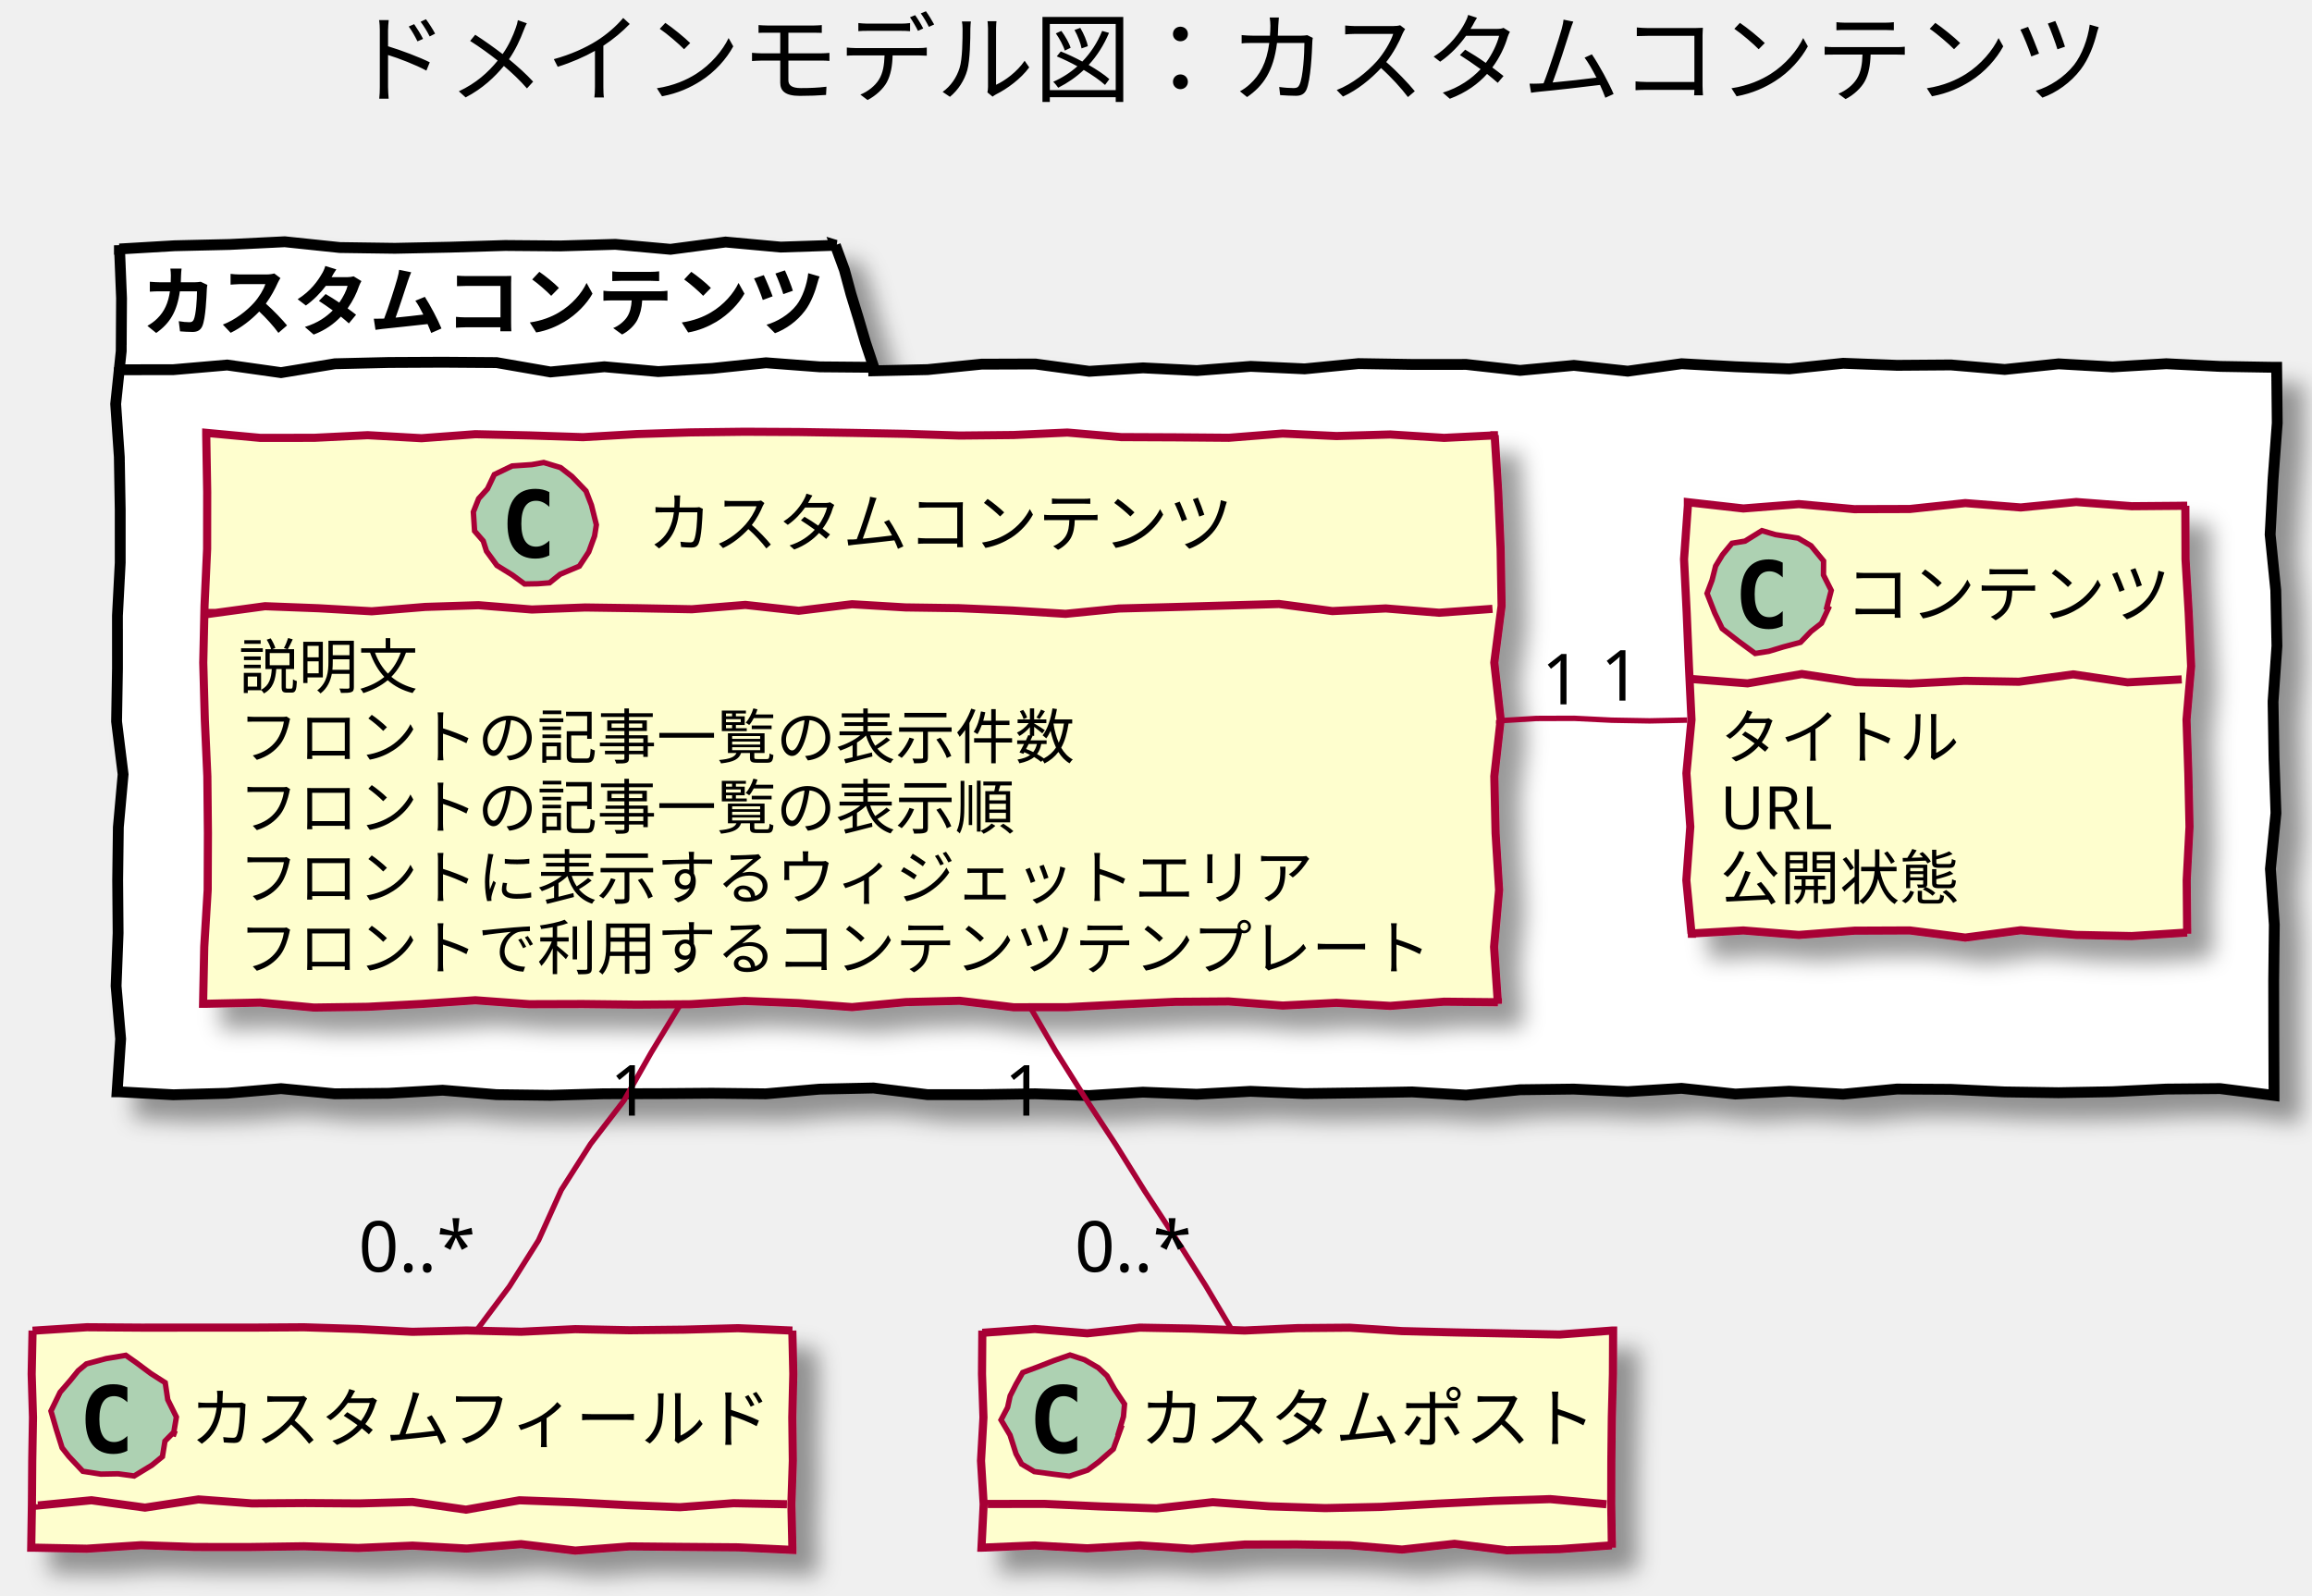
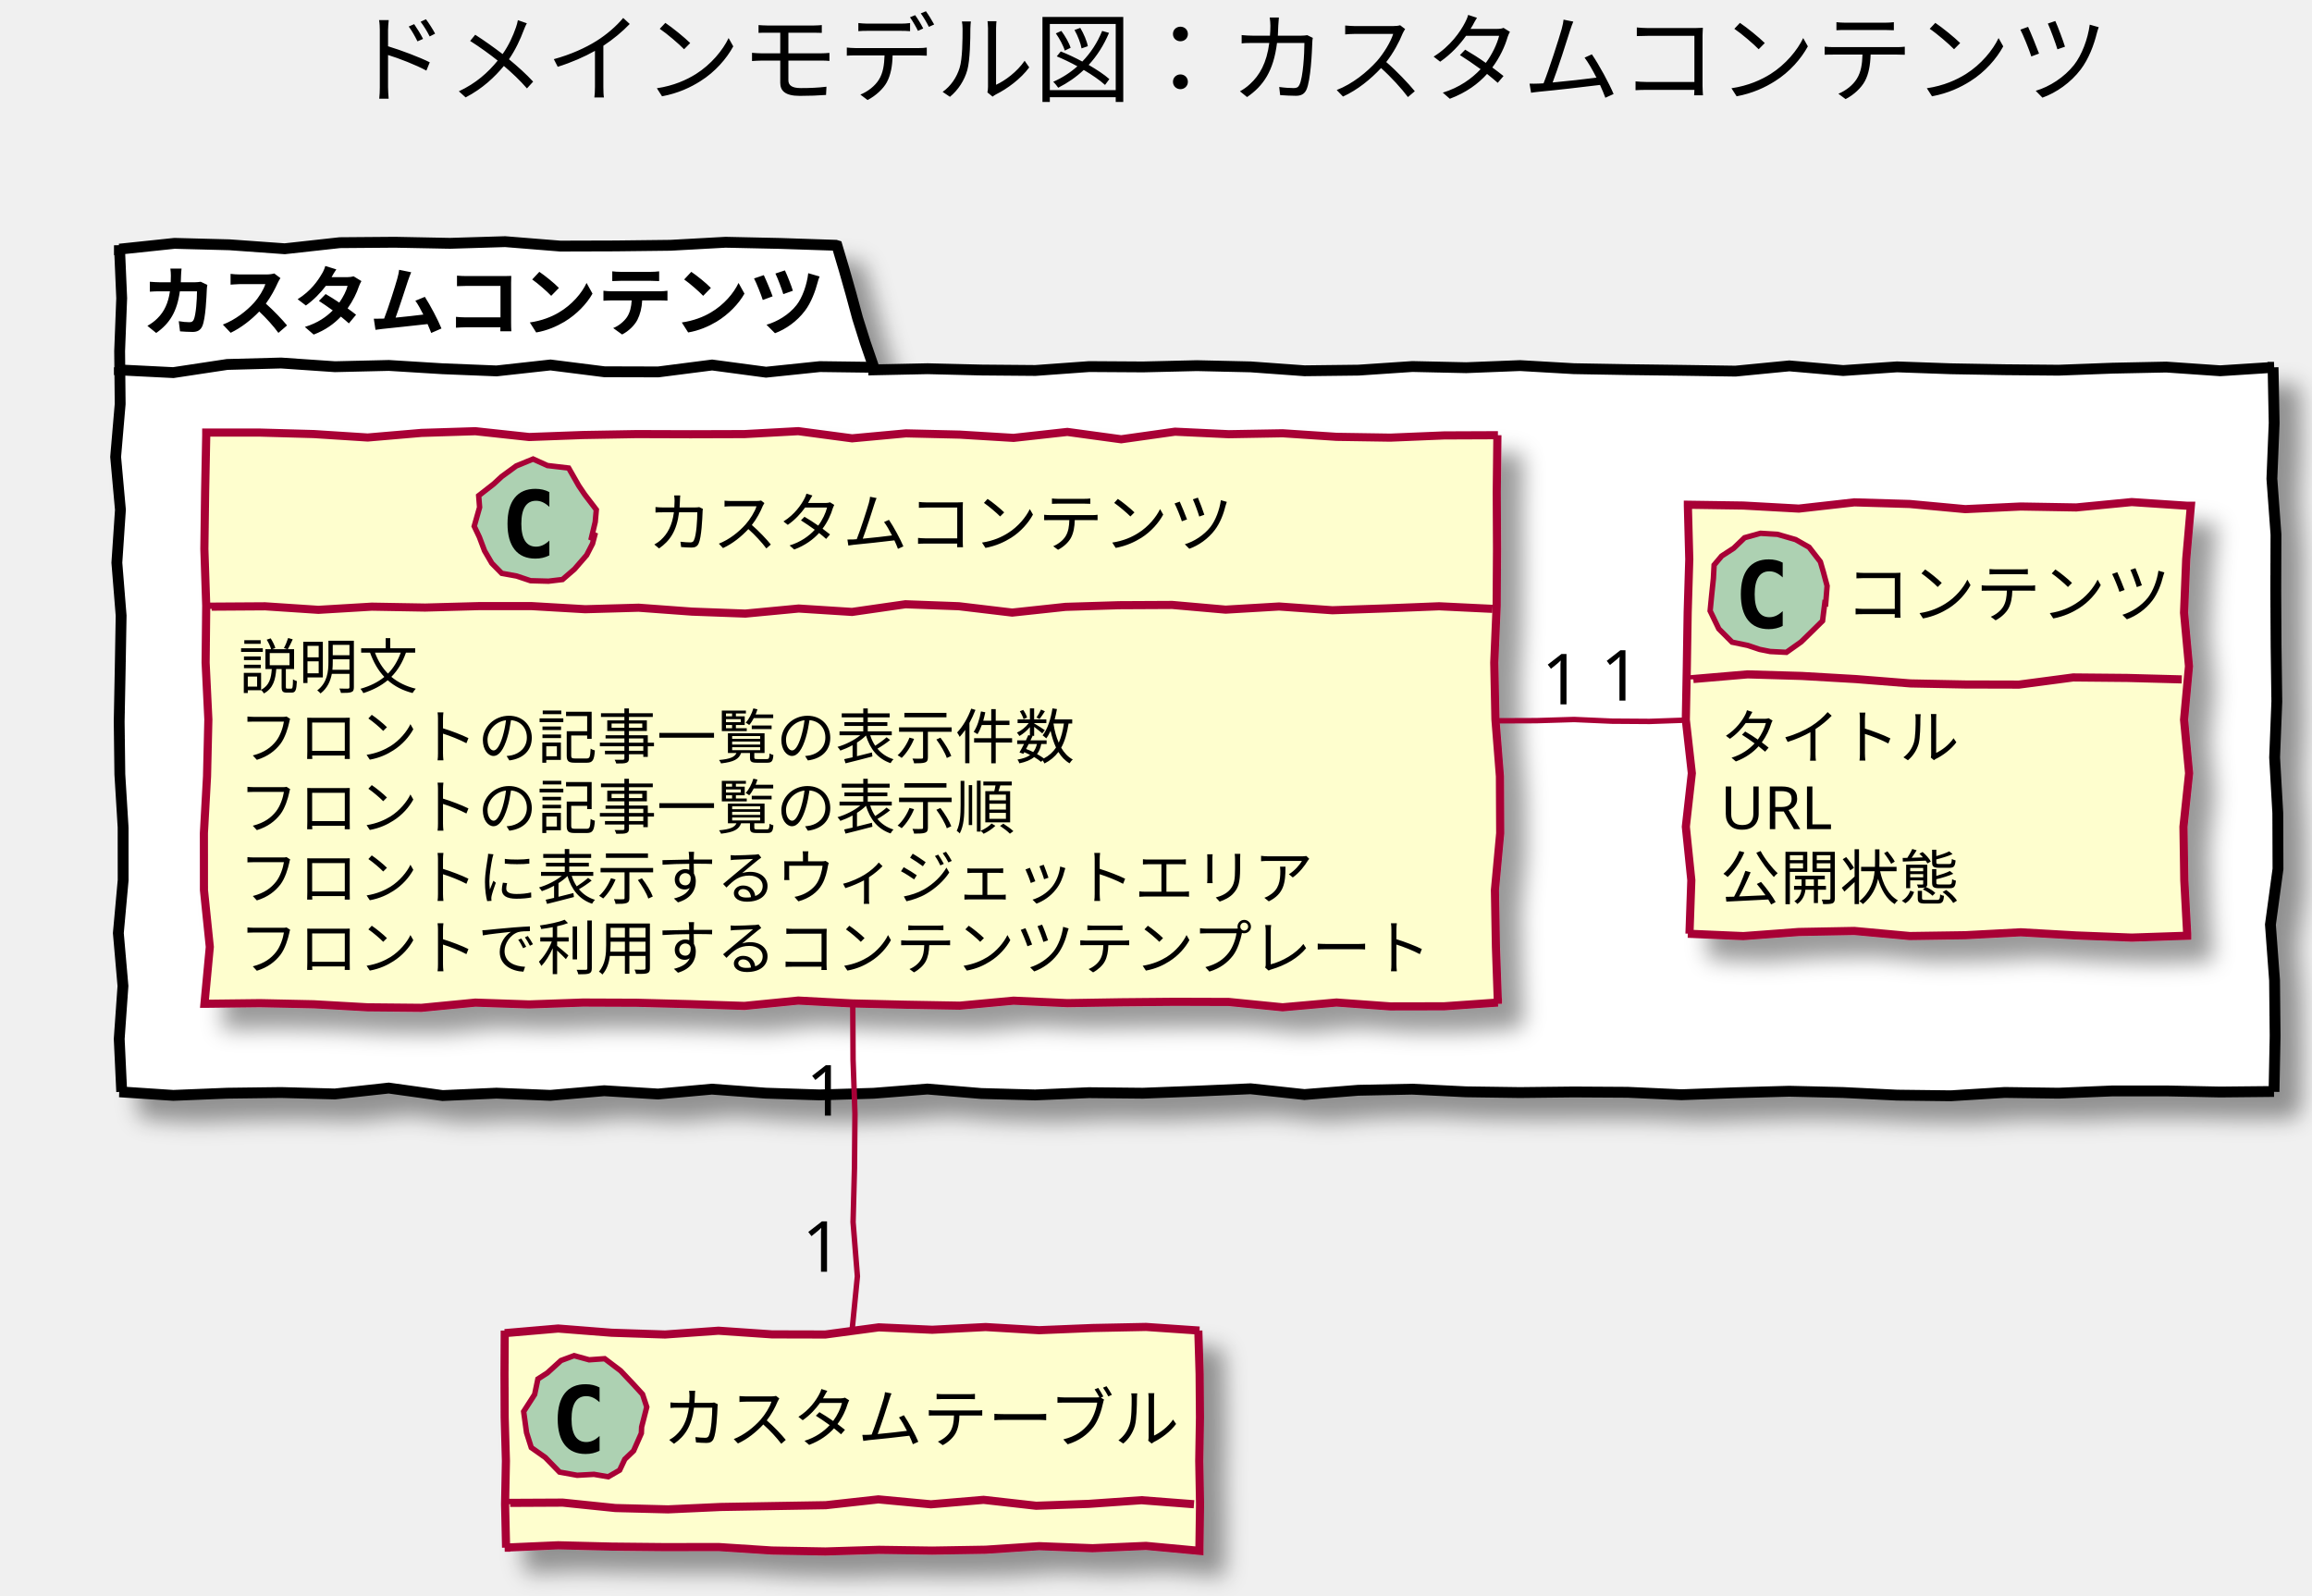
<svg xmlns="http://www.w3.org/2000/svg" contentScriptType="application/ecmascript" contentStyleType="text/css" height="294px" preserveAspectRatio="none" style="width:426px;height:294px;" version="1.1" viewBox="0 0 426 294" width="426px" zoomAndPan="magnify">
  <defs>
-     <filter height="300%" id="f7vpc39" width="300%" x="-1" y="-1">
+     <filter height="300%" id="f1l49xn" width="300%" x="-1" y="-1">
      <feGaussianBlur result="blurOut" stdDeviation="2.0" />
      <feColorMatrix in="blurOut" result="blurOut2" type="matrix" values="0 0 0 0 0 0 0 0 0 0 0 0 0 0 0 0 0 0 .4 0" />
      <feOffset dx="4.0" dy="4.0" in="blurOut2" result="blurOut3" />
      <feBlend in="SourceGraphic" in2="blurOut3" mode="normal" />
    </filter>
  </defs>
  <g>
    <text fill="#000000" font-family="sans-serif" font-size="18" lengthAdjust="spacingAndGlyphs" textLength="324" x="64.5" y="17.402">ドメインモデル図：カスタムコンテンツ</text>
-     <polygon fill="#FFFFFF" filter="url(#f7vpc39)" points="22,45.199,22,45.883,32.154,45.287,42.308,45.051,52.462,44.551,62.615,45.615,72.769,45.758,82.923,45.549,93.077,45.237,103.231,45.322,113.385,45.027,123.538,45.943,133.692,44.601,143.846,45.533,154,45.199,153.915,45.173,155.593,49.757,156.794,54.193,158.174,58.684,159.491,63.156,161,67.688,161,68.33,170.923,68.112,180.846,67.108,190.769,67.076,200.692,68.424,210.615,67.79,220.538,68.29,230.462,67.513,240.385,67.974,250.308,67.004,260.231,67.16,270.154,67.154,280.077,68.26,290,67.329,299.923,68.401,309.846,67.024,319.769,67.581,329.692,67.976,339.615,66.943,349.538,67.321,359.462,67.248,369.385,68.087,379.308,67.05,389.231,67.614,399.154,67.026,409.077,67.523,419,67.688,419.488,67.688,419.595,77.958,418.831,88.228,418.288,98.498,419.324,108.768,419.539,119.038,418.824,129.308,418.999,139.578,419.358,149.849,418.34,160.119,419.055,170.389,418.942,180.659,418.963,190.929,419,201.199,419,201.866,409.075,200.606,399.15,200.693,389.225,201.183,379.3,201.364,369.375,201.22,359.45,200.744,349.525,200.687,339.6,201.636,329.675,201.088,319.75,201.611,309.825,200.556,299.9,201.171,289.975,200.696,280.05,200.817,270.125,201.812,260.2,201.22,250.275,201.399,240.35,201.531,230.425,201.107,220.5,201.649,210.575,201.265,200.65,201.889,190.725,201.563,180.8,201.72,170.875,201.719,160.95,200.493,151.025,200.706,141.1,201.569,131.175,201.459,121.25,201.538,111.325,201.557,101.4,201.843,91.475,201.72,81.55,200.903,71.625,201.474,61.7,201.566,51.775,200.61,41.85,201.469,31.925,201.742,22,201.199,21.581,201.199,22.23,191.449,21.393,181.699,21.762,171.949,21.682,162.199,21.805,152.449,22.683,142.699,21.48,132.949,21.645,123.199,21.642,113.449,22.15,103.699,22.149,93.949,21.984,84.199,21.315,74.449,22.334,64.699,22.395,54.949,22,45.199" style="stroke: #000000; stroke-width: 2.0;" />
-     <path d="M22,67.688 L22,68.137 L31.929,68.124 L41.857,67.265 L51.786,68.669 L61.714,67.034 L71.643,66.797 L81.571,66.748 L91.5,66.819 L101.429,68.546 L111.357,67.585 L121.286,68.475 L131.214,67.894 L141.143,66.852 L151.071,67.602 L161,67.688 " fill="#FFFFFF" style="stroke: #000000; stroke-width: 2.0;" />
+     <polygon fill="#FFFFFF" filter="url(#f1l49xn)" points="22,45.199,22,45.915,32.154,44.846,42.308,45.111,52.462,45.84,62.615,44.72,72.769,44.641,82.923,44.839,93.077,44.531,103.231,45.349,113.385,45.319,123.538,45.202,133.692,44.643,143.846,44.863,154,45.199,154.222,45.268,155.553,49.745,156.816,54.2,158.016,58.635,159.433,63.138,161,67.688,161,68.156,170.923,67.948,180.846,68.188,190.769,68.272,200.692,67.554,210.615,67.617,220.538,67.382,230.462,67.609,240.385,68.327,250.308,68.21,260.231,67.542,270.154,67.759,280.077,67.37,290,67.941,299.923,68.115,309.846,68.243,319.769,68.391,329.692,67.426,339.615,68.284,349.538,67.606,359.462,67.957,369.385,68.131,379.308,68.22,389.231,67.847,399.154,67.642,409.077,68.327,419,67.688,418.827,67.688,419.026,77.958,418.61,88.228,419.362,98.498,419.327,108.768,419.381,119.038,419.518,129.308,419.112,139.578,419.698,149.849,419.733,160.119,418.339,170.389,419.1,180.659,419.204,190.929,419,201.199,419,201.138,409.075,201.235,399.15,201.034,389.225,201.037,379.3,201.452,369.375,201.318,359.45,201.93,349.525,201.811,339.6,201.327,329.675,201.091,319.75,201.372,309.825,201.738,299.9,201.287,289.975,201.228,280.05,201.336,270.125,201.199,260.2,200.711,250.275,200.914,240.35,201.703,230.425,200.638,220.5,201.077,210.575,201.457,200.65,201.357,190.725,201.777,180.8,201.51,170.875,200.688,160.95,201.47,151.025,201.77,141.1,201.449,131.175,200.706,121.25,201.606,111.325,200.999,101.4,201.852,91.475,201.448,81.55,201.888,71.625,200.508,61.7,201.596,51.775,201.329,41.85,201.455,31.925,201.857,22,201.199,22.426,201.199,21.966,191.449,22.656,181.699,21.805,171.949,22.692,162.199,22.682,152.449,22.083,142.699,21.96,132.949,22.149,123.199,22.319,113.449,21.533,103.699,22.189,93.949,21.308,84.199,22.143,74.449,22.044,64.699,22.423,54.949,22,45.199" style="stroke: #000000; stroke-width: 2.0;" />
+     <path d="M22,67.688 L22,68.168 L31.929,68.665 L41.857,67.162 L51.786,66.895 L61.714,67.576 L71.643,67.344 L81.571,67.954 L91.5,68.352 L101.429,67.257 L111.357,68.509 L121.286,68.537 L131.214,67.263 L141.143,68.588 L151.071,67.557 L161,67.688 " fill="#FFFFFF" style="stroke: #000000; stroke-width: 2.0;" />
    <text fill="#000000" font-family="sans-serif" font-size="14" font-weight="bold" lengthAdjust="spacingAndGlyphs" textLength="126" x="26" y="60.734">カスタムコンテンツ</text>
-     <polygon fill="#FEFECE" filter="url(#f7vpc39)" points="38,80.199,38,79.764,47.917,80.688,57.833,80.683,67.75,80.195,77.667,80.753,87.583,80.014,97.5,80.237,107.417,80.561,117.333,79.99,127.25,79.681,137.167,79.562,147.083,79.612,157,79.77,166.917,79.949,176.833,80.263,186.75,80.165,196.667,79.71,206.583,80.55,216.5,80.592,226.417,80.674,236.333,79.89,246.25,80.354,256.167,80.066,266.083,80.69,276,80.199,275.403,80.199,276.055,90.677,276.5,101.154,276.68,111.632,275.334,122.109,276.509,132.587,275.337,143.065,275.573,153.542,276.219,164.019,275.293,174.497,276,184.975,276,184.692,266.083,184.594,256.167,185.367,246.25,184.802,236.333,185.305,226.417,184.545,216.5,184.617,206.583,185.093,196.667,185.609,186.75,185.62,176.833,184.425,166.917,184.666,157,185.59,147.083,184.852,137.167,184.454,127.25,185.059,117.333,185.137,107.417,185.023,97.5,185.053,87.583,184.328,77.667,185.005,67.75,185.534,57.833,185.673,47.917,184.75,38,184.975,37.42,184.975,37.633,174.497,38.267,164.019,38.31,153.542,38.205,143.065,37.739,132.587,37.451,122.109,37.687,111.632,38.162,101.154,38.177,90.677,38,80.199" style="stroke: #A80036; stroke-width: 1.5;" />
-     <polygon fill="#ADD1B2" points="109.554,98.779,108.483,101.71,106.749,104.335,103.214,105.825,101.259,107.403,99.106,107.57,96.652,107.615,94.4,105.959,91.556,104.199,89.634,101.562,89.038,99.688,87.446,97.859,87.219,94.341,88.193,91.886,89.825,90.083,91.079,87.447,94.359,85.868,97.979,85.621,100.178,85.228,103.285,86.165,105.394,87.804,107.972,90.477,108.983,93.101,109.885,96.713" style="stroke: #A80036; stroke-width: 1.0;" />
+     <polygon fill="#FEFECE" filter="url(#f1l49xn)" points="38,80.199,38,79.71,47.917,79.716,57.833,79.991,67.75,80.624,77.667,79.775,87.583,79.462,97.5,80.531,107.417,80.165,117.333,79.995,127.25,80.026,137.167,79.996,147.083,79.454,157,80.775,166.917,79.86,176.833,80.091,186.75,80.694,196.667,79.596,206.583,80.949,216.5,79.55,226.417,80.017,236.333,79.844,246.25,80.498,256.167,80.649,266.083,80.239,276,80.199,275.905,80.199,275.785,90.677,275.835,101.154,275.767,111.632,275.326,122.109,275.544,132.587,276.369,143.065,276.42,153.542,275.448,164.019,275.632,174.497,276,184.975,276,184.747,266.083,185.44,256.167,185.459,246.25,184.742,236.333,185.624,226.417,184.639,216.5,184.608,206.583,184.698,196.667,184.856,186.75,184.403,176.833,185.323,166.917,185.149,157,184.909,147.083,184.385,137.167,185.368,127.25,185.047,117.333,184.787,107.417,184.749,97.5,185.095,87.583,184.761,77.667,185.722,67.75,185.628,57.833,185.068,47.917,184.859,38,184.975,37.674,184.975,38.659,174.497,37.579,164.019,37.57,153.542,38.147,143.065,38.392,132.587,37.886,122.109,37.997,111.632,37.656,101.154,37.795,90.677,38,80.199" style="stroke: #A80036; stroke-width: 1.5;" />
+     <polygon fill="#ADD1B2" points="109.707,98.176,109.178,100.191,108.097,102.294,105.847,104.887,103.644,106.792,101.053,107.101,97.758,107.013,95.193,106.153,92.452,105.654,90.626,103.799,89.28,101.498,88.326,98.97,87.377,96.976,88.368,93.492,88.199,91.343,90.972,89.179,92.43,87.829,95.119,85.864,98.227,84.591,100.869,85.79,104.781,86.25,106.645,89.516,107.732,91.126,109.876,93.929,109.676,96.185,108.873,99.535" style="stroke: #A80036; stroke-width: 1.0;" />
    <path d="M101.223,102.342 Q100.642,102.641 100.003,102.79 Q99.364,102.94 98.658,102.94 Q96.151,102.94 94.832,101.288 Q93.512,99.636 93.512,96.515 Q93.512,93.386 94.832,91.734 Q96.151,90.082 98.658,90.082 Q99.364,90.082 100.011,90.231 Q100.659,90.381 101.223,90.68 L101.223,93.402 Q100.592,92.821 99.999,92.552 Q99.405,92.282 98.774,92.282 Q97.43,92.282 96.745,93.348 Q96.06,94.415 96.06,96.515 Q96.06,98.607 96.745,99.674 Q97.43,100.74 98.774,100.74 Q99.405,100.74 99.999,100.471 Q100.592,100.201 101.223,99.62 Z " />
    <text fill="#000000" font-family="sans-serif" font-size="12" lengthAdjust="spacingAndGlyphs" textLength="108" x="119.25" y="100.734">カスタムコンテンツ</text>
-     <path d="M39,112.199 L39,113.051 L48.833,111.713 L58.667,112.088 L68.5,112.647 L78.333,111.845 L88.167,111.527 L98,112.319 L107.833,111.946 L117.667,112.085 L127.5,112.272 L137.333,111.472 L147.167,112.553 L157,111.35 L166.833,111.935 L176.667,112.072 L186.5,112.503 L196.333,113.118 L206.167,112.136 L216,111.874 L225.833,111.589 L235.667,111.305 L245.5,112.612 L255.333,112.123 L265.167,112.915 L275,112.199 " fill="#FEFECE" style="stroke: #A80036; stroke-width: 1.5;" />
+     <path d="M39,112.199 L39,111.794 L48.833,111.73 L58.667,112.38 L68.5,111.795 L78.333,111.962 L88.167,111.696 L98,111.695 L107.833,112.266 L117.667,111.989 L127.5,112.709 L137.333,113.073 L147.167,112.141 L157,112.766 L166.833,111.353 L176.667,111.715 L186.5,112.886 L196.333,111.832 L206.167,111.528 L216,111.479 L225.833,112.345 L235.667,111.766 L245.5,112.456 L255.333,112.117 L265.167,111.725 L275,112.199 " fill="#FEFECE" style="stroke: #A80036; stroke-width: 1.5;" />
    <text fill="#000000" font-family="sans-serif" font-size="11" lengthAdjust="spacingAndGlyphs" textLength="33" x="44" y="126.834">説明文</text>
    <text fill="#000000" font-family="sans-serif" font-size="11" lengthAdjust="spacingAndGlyphs" textLength="154" x="44" y="139.789">フロントの記事一覧の表示件数</text>
    <text fill="#000000" font-family="sans-serif" font-size="11" lengthAdjust="spacingAndGlyphs" textLength="143" x="44" y="152.744">フロントの記事一覧の表示順</text>
    <text fill="#000000" font-family="sans-serif" font-size="11" lengthAdjust="spacingAndGlyphs" textLength="198" x="44" y="165.699">フロントに表示するウィジェットエリア</text>
    <text fill="#000000" font-family="sans-serif" font-size="11" lengthAdjust="spacingAndGlyphs" textLength="220" x="44" y="178.654">フロントで利用するコンテンツテンプレート</text>
-     <polygon fill="#FEFECE" filter="url(#f7vpc39)" points="311,93.199,311,92.547,321.222,93.701,331.444,92.895,341.667,93.829,351.889,93.799,362.111,92.708,372.333,93.515,382.556,92.51,392.778,93.285,403,93.199,402.659,93.199,402.697,103.057,403.279,112.915,403.728,122.774,402.883,132.632,403.212,142.49,403.431,152.348,402.914,162.206,403,172.065,403,171.848,392.778,172.501,382.556,172.289,372.333,171.423,362.111,172.779,351.889,171.463,341.667,171.507,331.444,172.292,321.222,171.465,311,172.065,311.673,172.065,310.719,162.206,311.446,152.348,310.732,142.49,311.668,132.632,311.196,122.774,310.783,112.915,310.296,103.057,311,93.199" style="stroke: #A80036; stroke-width: 1.5;" />
-     <polygon fill="#ADD1B2" points="337.083,111.707,335.617,114.856,333.686,116.36,331.756,118.367,328.58,119.216,325.899,120.028,323.397,120.421,320.259,118.113,317.328,115.84,315.946,112.961,314.534,109.353,315.452,106.927,316.114,104.32,317.38,102.231,319.127,100.114,321.539,99.714,324.645,97.788,327.118,98.519,329.146,98.833,331.305,99.162,333.69,100.565,336.006,103.372,335.985,105.957,337.415,108.799,336.489,112.368" style="stroke: #A80036; stroke-width: 1.0;" />
+     <polygon fill="#FEFECE" filter="url(#f1l49xn)" points="311,93.199,311,93.012,321.222,93.161,331.444,93.724,341.667,92.574,351.889,92.876,362.111,93.823,372.333,93.34,382.556,93.512,392.778,92.521,403,93.199,403.683,93.199,402.821,103.057,402.425,112.915,403.332,122.774,402.426,132.632,403.353,142.49,402.315,152.348,402.469,162.206,403,172.065,403,172.437,392.778,172.78,382.556,172.385,372.333,171.802,362.111,172.341,351.889,172.492,341.667,171.552,331.444,171.743,321.222,172.505,311,172.065,311.295,172.065,311.637,162.206,310.625,152.348,311.731,142.49,310.622,132.632,310.809,122.774,310.964,112.915,311.259,103.057,311,93.199" style="stroke: #A80036; stroke-width: 1.5;" />
+     <polygon fill="#ADD1B2" points="336.226,111.132,335.816,114.416,334.007,116.202,331.878,118.282,329.157,120.212,326.174,120.061,324.222,119.673,322.051,118.94,319.15,118.337,316.705,115.89,315.102,112.57,315.375,109.748,315.702,106.612,315.835,104.118,317.228,102.462,319.445,101.022,321.45,99.09,324.376,98.275,327.506,98.463,330.852,99.434,333.332,100.838,335.412,103.513,335.96,105.388,336.656,107.974,336.402,111.184" style="stroke: #A80036; stroke-width: 1.0;" />
    <path d="M328.473,115.342 Q327.892,115.641 327.253,115.79 Q326.614,115.94 325.908,115.94 Q323.401,115.94 322.082,114.288 Q320.762,112.636 320.762,109.515 Q320.762,106.386 322.082,104.734 Q323.401,103.082 325.908,103.082 Q326.614,103.082 327.261,103.231 Q327.909,103.381 328.473,103.68 L328.473,106.402 Q327.842,105.821 327.249,105.552 Q326.655,105.282 326.024,105.282 Q324.68,105.282 323.995,106.348 Q323.31,107.415 323.31,109.515 Q323.31,111.607 323.995,112.674 Q324.68,113.74 326.024,113.74 Q326.655,113.74 327.249,113.471 Q327.842,113.201 328.473,112.62 Z " />
    <text fill="#000000" font-family="sans-serif" font-size="12" lengthAdjust="spacingAndGlyphs" textLength="60" x="340" y="113.734">コンテンツ</text>
-     <path d="M312,125.199 L312,125.153 L322,125.933 L332,124.208 L342,125.708 L352,125.978 L362,125.465 L372,125.632 L382,124.274 L392,125.74 L402,125.199 " fill="#FEFECE" style="stroke: #A80036; stroke-width: 1.5;" />
+     <path d="M312,125.199 L312,125.126 L322,124.273 L332,124.564 L342,125.142 L352,125.939 L362,126.136 L372,126.161 L382,124.838 L392,124.931 L402,125.199 " fill="#FEFECE" style="stroke: #A80036; stroke-width: 1.5;" />
    <text fill="#000000" font-family="sans-serif" font-size="11" lengthAdjust="spacingAndGlyphs" textLength="44" x="317" y="139.834">タイトル</text>
    <text fill="#000000" font-family="sans-serif" font-size="11" lengthAdjust="spacingAndGlyphs" textLength="21" x="317" y="152.789">URL</text>
    <text fill="#000000" font-family="sans-serif" font-size="11" lengthAdjust="spacingAndGlyphs" textLength="44" x="317" y="165.744">公開状態</text>
-     <polygon fill="#FEFECE" filter="url(#f7vpc39)" points="6,245.199,6,245.225,16,244.584,26,244.655,36,244.654,46,244.654,56,244.591,66,244.908,76,245.427,86,245.181,96,245.417,106,244.936,116,245.137,126,245.03,136,244.758,146,245.199,145.991,245.199,146.17,253.199,145.985,261.199,146.083,269.199,145.818,277.199,146,285.199,146,285.615,136,285.144,126,285.065,116,284.97,106,285.745,96,284.552,86,285.37,76,284.828,66,285.26,56,284.947,46,285.09,36,285.084,26,284.746,16,285.395,6,285.199,5.753,285.199,5.881,277.199,5.941,269.199,6.077,261.199,5.837,253.199,6,245.199" style="stroke: #A80036; stroke-width: 1.5;" />
-     <polygon fill="#ADD1B2" points="32.283,263.65,30.395,265.57,29.93,268.421,27.987,270.003,24.713,271.996,21.763,271.591,18.591,271.651,15.264,271.128,12.696,268.397,11.439,266.797,10.36,263.356,9.392,260.028,11.078,256.555,12.927,254.419,14.407,252.594,15.918,251.339,19.545,250.363,23.184,249.754,25.121,251.116,27.792,253.109,30.445,254.802,30.913,257.932,32.502,261.131,31.901,264.666" style="stroke: #A80036; stroke-width: 1.0;" />
-     <path d="M23.473,267.342 Q22.892,267.641 22.253,267.791 Q21.614,267.94 20.908,267.94 Q18.401,267.94 17.081,266.288 Q15.762,264.636 15.762,261.515 Q15.762,258.386 17.081,256.734 Q18.401,255.082 20.908,255.082 Q21.614,255.082 22.261,255.231 Q22.909,255.381 23.473,255.68 L23.473,258.402 Q22.842,257.821 22.249,257.551 Q21.655,257.282 21.024,257.282 Q19.68,257.282 18.995,258.348 Q18.31,259.415 18.31,261.515 Q18.31,263.607 18.995,264.674 Q19.68,265.74 21.024,265.74 Q21.655,265.74 22.249,265.471 Q22.842,265.201 23.473,264.62 Z " />
-     <text fill="#000000" font-family="sans-serif" font-size="12" lengthAdjust="spacingAndGlyphs" textLength="108" x="35" y="265.734">カスタムフィールド</text>
-     <path d="M7,277.199 L7,277.426 L16.857,276.469 L26.714,277.822 L36.571,276.317 L46.429,277.05 L56.286,276.984 L66.143,277.053 L76,276.779 L85.857,278.198 L95.714,276.474 L105.571,276.835 L115.429,277.356 L125.286,277.747 L135.143,277.012 L145,277.199 " fill="#FEFECE" style="stroke: #A80036; stroke-width: 1.5;" />
-     <polygon fill="#FEFECE" filter="url(#f7vpc39)" points="181,245.199,181,245.609,190.667,244.907,200.333,245.704,210,244.655,219.667,244.835,229.333,245.187,239,244.746,248.667,244.665,258.333,245.296,268,245.538,277.667,245.73,287.333,245.927,297,245.199,297.224,245.199,297.191,253.199,296.989,261.199,296.9,269.199,296.88,277.199,297,285.199,297,284.775,287.333,285.472,277.667,285.693,268,284.493,258.333,285.554,248.667,284.759,239,284.605,229.333,284.625,219.667,285.413,210,284.779,200.333,285.324,190.667,284.793,181,285.199,180.845,285.199,181.245,277.199,180.757,269.199,181.209,261.199,180.94,253.199,181,245.199" style="stroke: #A80036; stroke-width: 1.5;" />
-     <polygon fill="#ADD1B2" points="206.395,263.569,205.137,267.033,202.415,269.42,200.395,270.919,197.034,272.032,194.183,271.673,190.584,271.185,188.234,269.796,187.208,267.902,186.106,264.455,184.448,261.663,185.656,259.364,186.124,257.238,187.229,255.053,188.443,252.926,191.316,251.855,194.161,250.742,197.159,249.701,199.837,250.578,202.352,252.034,203.975,253.539,205.352,255.972,207.203,258.747,207.007,261.05,206.23,263.631" style="stroke: #A80036; stroke-width: 1.0;" />
-     <path d="M198.473,267.342 Q197.892,267.641 197.253,267.791 Q196.614,267.94 195.908,267.94 Q193.401,267.94 192.082,266.288 Q190.762,264.636 190.762,261.515 Q190.762,258.386 192.082,256.734 Q193.401,255.082 195.908,255.082 Q196.614,255.082 197.261,255.231 Q197.909,255.381 198.473,255.68 L198.473,258.402 Q197.842,257.821 197.249,257.551 Q196.655,257.282 196.024,257.282 Q194.68,257.282 193.995,258.348 Q193.31,259.415 193.31,261.515 Q193.31,263.607 193.995,264.674 Q194.68,265.74 196.024,265.74 Q196.655,265.74 197.249,265.471 Q197.842,265.201 198.473,264.62 Z " />
-     <text fill="#000000" font-family="sans-serif" font-size="12" lengthAdjust="spacingAndGlyphs" textLength="84" x="210" y="265.734">カスタムポスト</text>
-     <path d="M182,277.199 L182,277.151 L192.364,277.134 L202.727,277.605 L213.091,277.969 L223.454,276.822 L233.818,277.58 L244.182,277.916 L254.546,277.685 L264.909,277.094 L275.273,276.586 L285.636,276.257 L296,277.199 " fill="#FEFECE" style="stroke: #A80036; stroke-width: 1.5;" />
-     <path d="M276.14,132.699 L276.14,132.825 L283.088,132.397 L290.036,132.372 L296.984,132.718 L303.932,132.842 L310.88,132.699 " fill="none" style="stroke: #A80036; stroke-width: 1.0;" />
+     <polygon fill="#FEFECE" filter="url(#f1l49xn)" points="93,245.199,93,245.669,102.846,244.823,112.692,245.596,122.538,245.921,132.385,245.224,142.231,245.897,152.077,245.921,161.923,244.603,171.769,245.048,181.615,244.548,191.462,245.13,201.308,244.725,211.154,244.527,221,245.199,220.798,245.199,221.037,253.199,221.102,261.199,220.968,269.199,221.117,277.199,221,285.199,221,285.792,211.154,284.876,201.308,285.304,191.462,284.928,181.615,285.581,171.769,285.745,161.923,285.604,152.077,285.906,142.231,285.729,132.385,285.086,122.538,285.104,112.692,285.006,102.846,284.763,93,285.199,93.247,285.199,93.065,277.199,93.218,269.199,92.989,261.199,92.955,253.199,93,245.199" style="stroke: #A80036; stroke-width: 1.5;" />
+     <polygon fill="#ADD1B2" points="118.174,264.118,116.747,267.352,115.123,268.908,114.175,270.923,112.073,272.138,109.439,271.69,106.346,271.862,103.098,271.276,100.487,268.593,97.89,266.757,97.02,264.014,96.487,260.118,98.514,256.963,99.11,254.12,100.841,253.007,103.361,250.719,105.774,249.819,108.555,250.583,111.422,250.381,114.356,252.604,116.699,255.085,118.397,256.94,119.17,259.287,118.224,262.966" style="stroke: #A80036; stroke-width: 1.0;" />
+     <path d="M110.473,267.342 Q109.892,267.641 109.253,267.791 Q108.614,267.94 107.908,267.94 Q105.401,267.94 104.082,266.288 Q102.762,264.636 102.762,261.515 Q102.762,258.386 104.082,256.734 Q105.401,255.082 107.908,255.082 Q108.614,255.082 109.261,255.231 Q109.909,255.381 110.473,255.68 L110.473,258.402 Q109.842,257.821 109.249,257.551 Q108.655,257.282 108.024,257.282 Q106.68,257.282 105.995,258.348 Q105.31,259.415 105.31,261.515 Q105.31,263.607 105.995,264.674 Q106.68,265.74 108.024,265.74 Q108.655,265.74 109.249,265.471 Q109.842,265.201 110.473,264.62 Z " />
+     <text fill="#000000" font-family="sans-serif" font-size="12" lengthAdjust="spacingAndGlyphs" textLength="96" x="122" y="265.734">カスタムテーブル</text>
+     <path d="M94,277.199 L94,276.949 L103.692,276.901 L113.385,277.9 L123.077,278.146 L132.769,277.705 L142.462,277.537 L152.154,277.376 L161.846,276.305 L171.538,277.212 L181.231,276.391 L190.923,277.48 L200.615,277.133 L210.308,276.458 L220,277.199 " fill="#FEFECE" style="stroke: #A80036; stroke-width: 1.5;" />
+     <path d="M276.14,132.699 L276.14,132.826 L283.088,132.801 L290.036,132.588 L296.984,132.895 L303.932,132.943 L310.88,132.699 " fill="none" style="stroke: #A80036; stroke-width: 1.0;" />
    <text fill="#000000" font-family="sans-serif" font-size="13" lengthAdjust="spacingAndGlyphs" textLength="8" x="284.029" y="129.804">1</text>
    <text fill="#000000" font-family="sans-serif" font-size="13" lengthAdjust="spacingAndGlyphs" textLength="8" x="294.892" y="129.108">1</text>
-     <path d="M124.99,185.279 L125.183,185.399 L119.961,194.01 L114.99,202.777 L108.821,210.801 L103.411,219.295 L99.233,228.555 L93.861,237.072 L87.81,245.169 " fill="none" style="stroke: #A80036; stroke-width: 1.0;" />
-     <text fill="#000000" font-family="sans-serif" font-size="13" lengthAdjust="spacingAndGlyphs" textLength="8" x="112.376" y="205.58">1</text>
-     <text fill="#000000" font-family="sans-serif" font-size="13" lengthAdjust="spacingAndGlyphs" textLength="22" x="66.058" y="234.354">0..*</text>
-     <path d="M189.41,185.279 L189.745,185.49 L194.481,193.643 L199.872,202.209 L205.636,211.008 L210.933,219.514 L216.693,228.312 L222.147,236.917 L227.04,245.169 " fill="none" style="stroke: #A80036; stroke-width: 1.0;" />
-     <text fill="#000000" font-family="sans-serif" font-size="13" lengthAdjust="spacingAndGlyphs" textLength="8" x="185.05" y="205.58">1</text>
-     <text fill="#000000" font-family="sans-serif" font-size="13" lengthAdjust="spacingAndGlyphs" textLength="22" x="198.008" y="234.354">0..*</text>
+     <path d="M157,185.279 L157.126,185.279 L157.183,195.261 L157.531,205.243 L157.442,215.224 L157.184,225.206 L157.981,235.188 L157,245.169 " fill="none" style="stroke: #A80036; stroke-width: 1.0;" />
+     <text fill="#000000" font-family="sans-serif" font-size="13" lengthAdjust="spacingAndGlyphs" textLength="8" x="148.488" y="205.58">1</text>
+     <text fill="#000000" font-family="sans-serif" font-size="13" lengthAdjust="spacingAndGlyphs" textLength="8" x="147.775" y="234.354">1</text>
  </g>
</svg>
